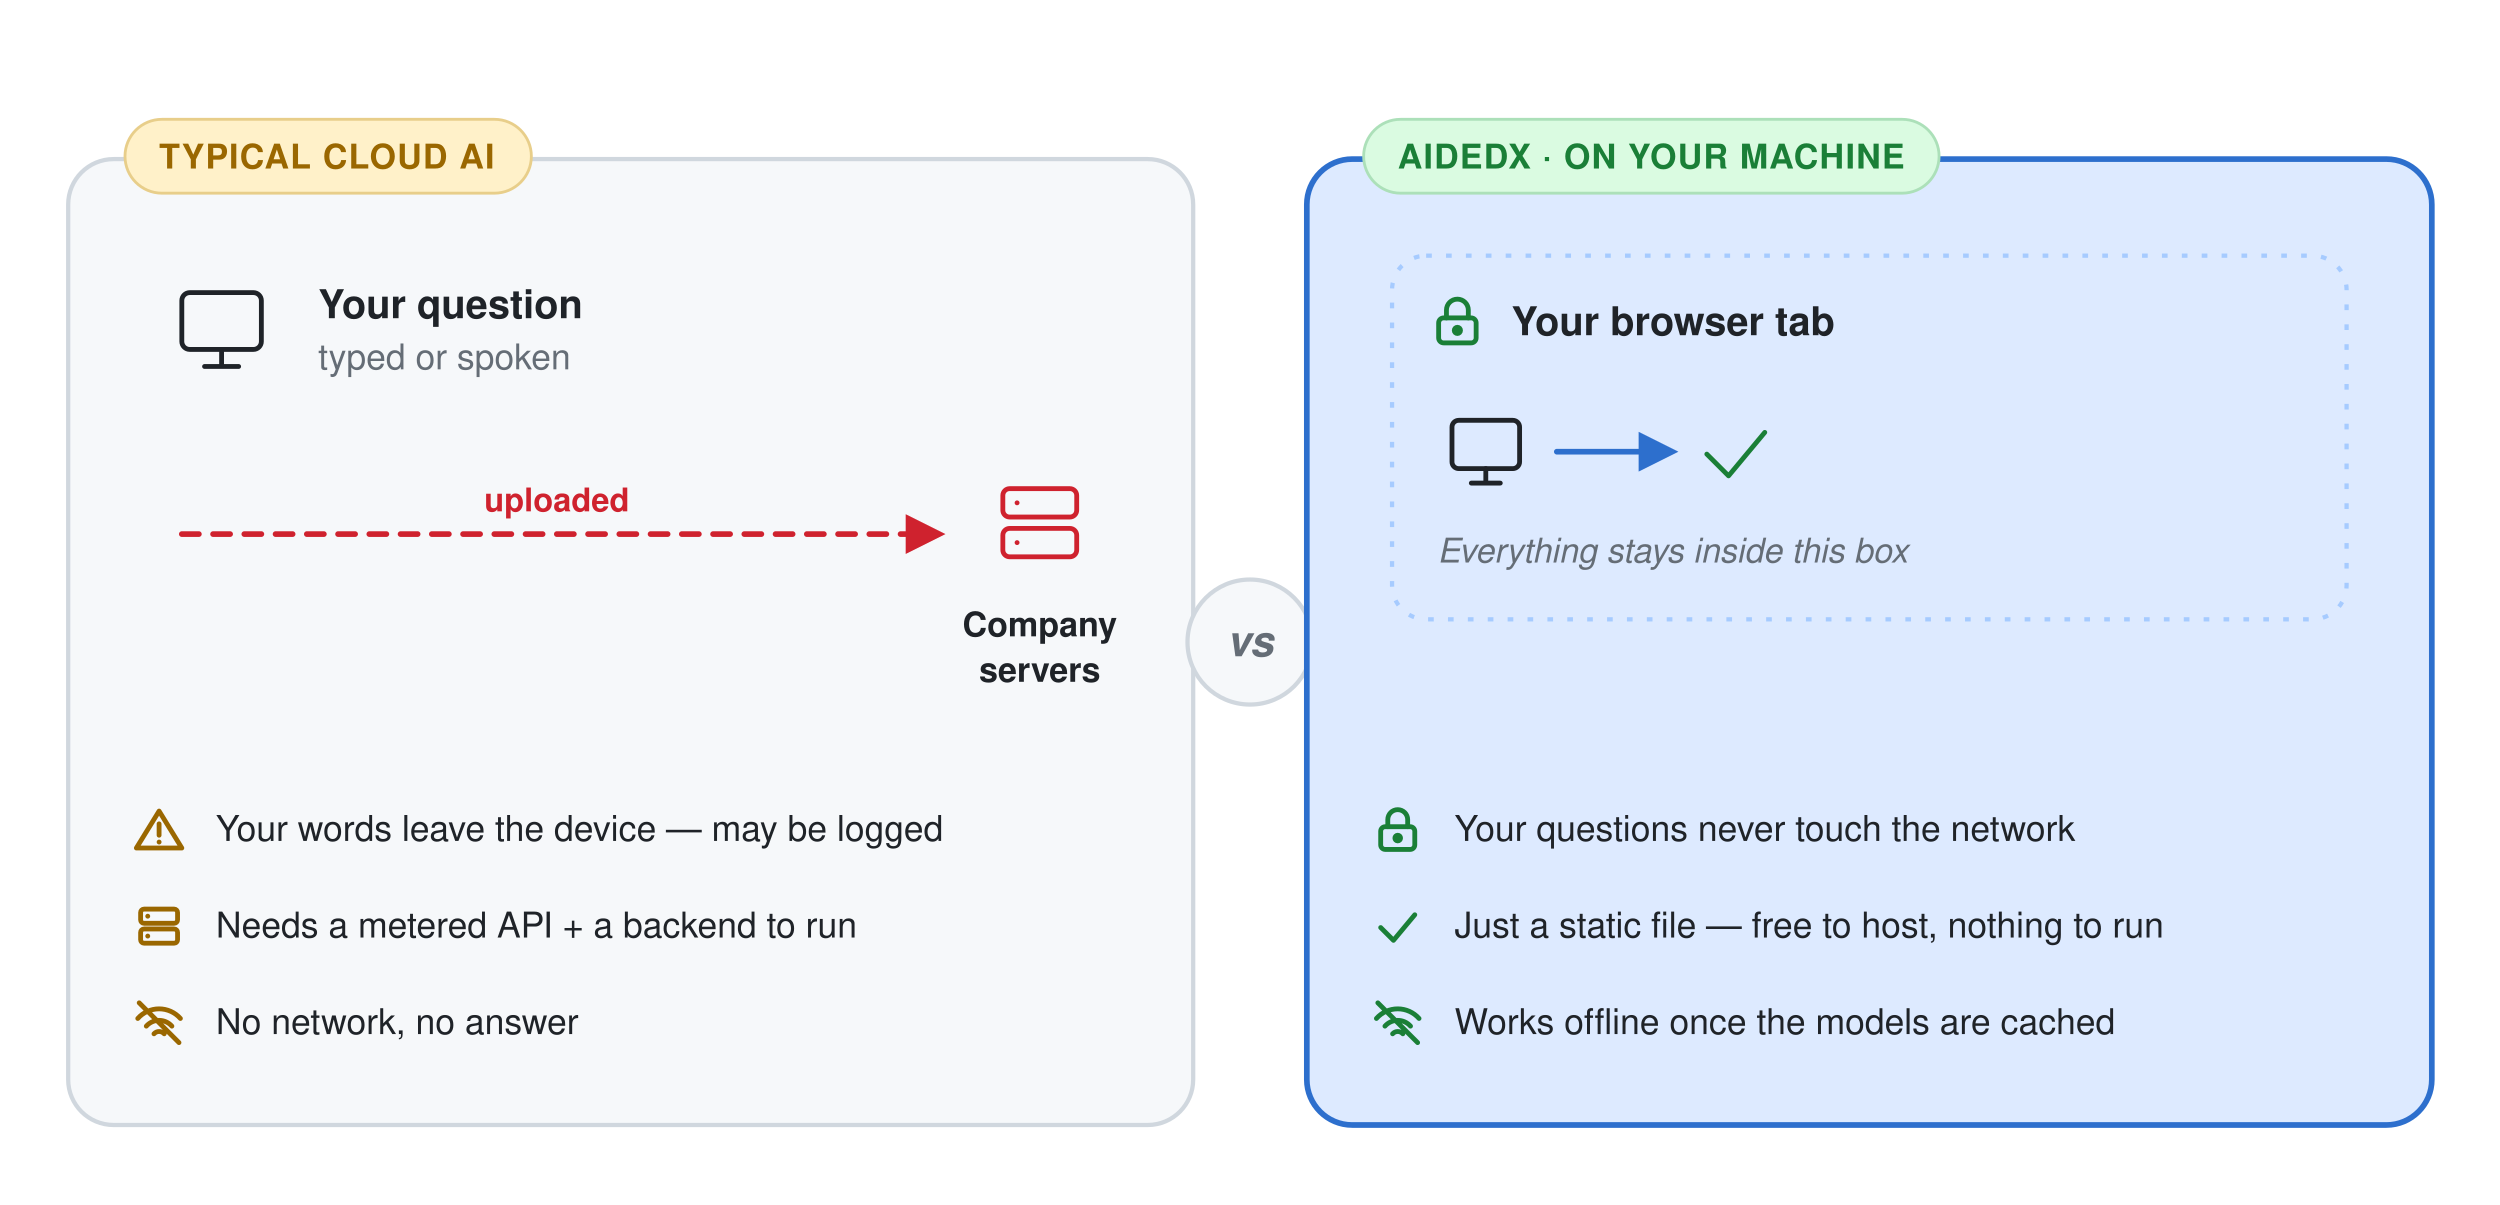
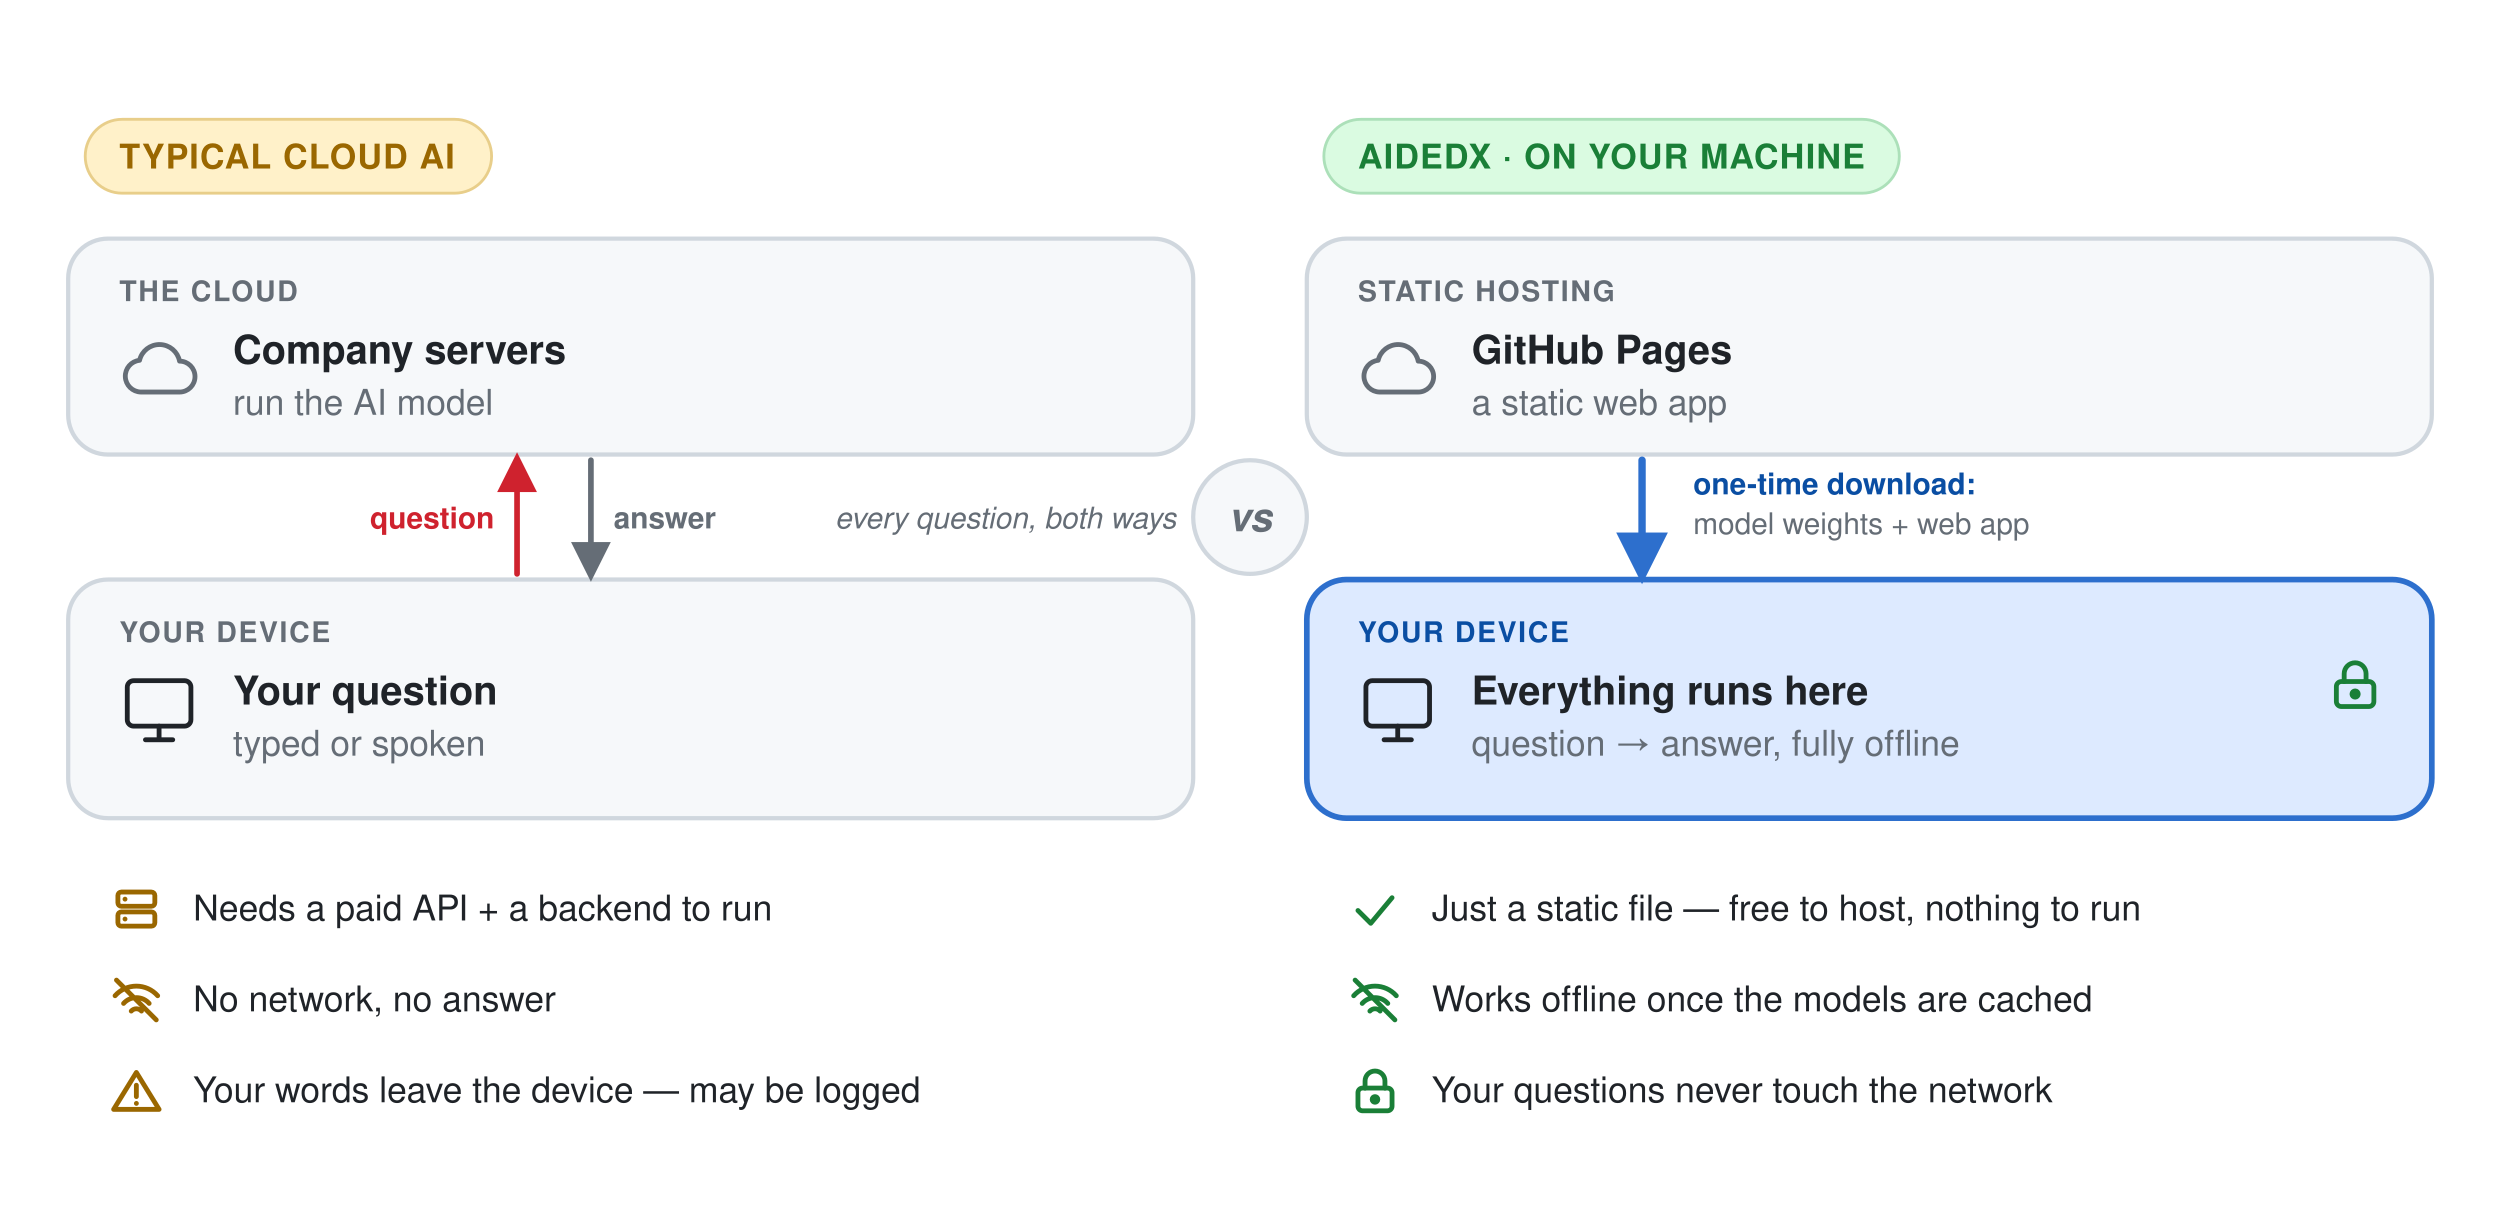
- <svg xmlns="http://www.w3.org/2000/svg" viewBox="0 0 880 424" width="880" height="424" role="img" aria-label="Where inference runs: typical cloud AI sends your words to company servers; aidedx keeps everything in your browser tab" font-family="-apple-system, BlinkMacSystemFont, 'Segoe UI', Helvetica, Arial, sans-serif">
+ <svg xmlns="http://www.w3.org/2000/svg" viewBox="0 0 880 428" width="880" height="428" role="img" aria-label="Where inference runs: a typical cloud AI round-trips every question between your device and company servers, while aidedx downloads the model weights and web app to your device just once and then answers everything there, offline, with nothing sent back" font-family="-apple-system, BlinkMacSystemFont, 'Segoe UI', Helvetica, Arial, sans-serif">
  <defs>
    <marker id="ah" viewBox="0 0 10 10" refX="8" refY="5" markerWidth="7" markerHeight="7" orient="auto-start-reverse">
      <path d="M0 0 L10 5 L0 10 z" fill="#656d76" />
    </marker>
    <marker id="aha" viewBox="0 0 10 10" refX="8" refY="5" markerWidth="7" markerHeight="7" orient="auto-start-reverse">
      <path d="M0 0 L10 5 L0 10 z" fill="#2d6fcd" />
    </marker>
    <marker id="ahd" viewBox="0 0 10 10" refX="8" refY="5" markerWidth="7" markerHeight="7" orient="auto-start-reverse">
      <path d="M0 0 L10 5 L0 10 z" fill="#cf222e" />
    </marker>
    <marker id="ahs" viewBox="0 0 10 10" refX="8" refY="5" markerWidth="7" markerHeight="7" orient="auto-start-reverse">
      <path d="M0 0 L10 5 L0 10 z" fill="#1a7f37" />
    </marker>
  </defs>
-   <rect x="24" y="56" width="396" height="340" rx="16" fill="#f6f8fa" stroke="#d0d7de" stroke-width="1.5" />
-   <rect x="44" y="42" width="143.04" height="26" rx="13" fill="#fff1c9" stroke="#e8ce8a" stroke-width="1" />
-   <text x="56" y="59.32" font-family="-apple-system, BlinkMacSystemFont, 'Segoe UI', Helvetica, Arial, sans-serif" font-size="12" font-weight="700" fill="#9a6700" text-anchor="start" letter-spacing="0.4">TYPICAL CLOUD AI</text>
-   <g transform="translate(58,96) scale(2)" fill="none" stroke="#1f2328" stroke-width="0.85" stroke-linecap="round" stroke-linejoin="round">
+   <rect x="30" y="42" width="143.04" height="26" rx="13" fill="#fff1c9" stroke="#e8ce8a" stroke-width="1" />
+   <text x="42" y="59.32" font-family="-apple-system, BlinkMacSystemFont, 'Segoe UI', Helvetica, Arial, sans-serif" font-size="12" font-weight="700" fill="#9a6700" text-anchor="start" letter-spacing="0.4">TYPICAL CLOUD AI</text>
+   <rect x="24" y="84" width="396" height="76" rx="14" fill="#f6f8fa" stroke="#d0d7de" stroke-width="1.5" />
+   <text x="42" y="106" font-family="-apple-system, BlinkMacSystemFont, 'Segoe UI', Helvetica, Arial, sans-serif" font-size="10" font-weight="700" fill="#656d76" text-anchor="start" letter-spacing="0.6">THE CLOUD</text>
+   <g transform="translate(40,114) scale(1.6)" fill="none" stroke="#656d76" stroke-width="1.062" stroke-linecap="round" stroke-linejoin="round">
+     <path d="M6 15 a3.5 3.5 0 0 1-0.3-6.98 A4.5 4.5 0 0 1 14.5 8.2 A3.2 3.2 0 0 1 14.5 15 Z" />
+   </g>
+   <text x="82" y="128" font-family="-apple-system, BlinkMacSystemFont, 'Segoe UI', Helvetica, Arial, sans-serif" font-size="14" font-weight="700" fill="#1f2328" text-anchor="start">Company servers</text>
+   <text x="82" y="146" font-family="-apple-system, BlinkMacSystemFont, 'Segoe UI', Helvetica, Arial, sans-serif" font-size="12.5" font-weight="400" fill="#656d76" text-anchor="start">run the AI model</text>
+   <rect x="24" y="204" width="396" height="84" rx="14" fill="#f6f8fa" stroke="#d0d7de" stroke-width="1.5" />
+   <text x="42" y="226" font-family="-apple-system, BlinkMacSystemFont, 'Segoe UI', Helvetica, Arial, sans-serif" font-size="10" font-weight="700" fill="#656d76" text-anchor="start" letter-spacing="0.6">YOUR DEVICE</text>
+   <g transform="translate(40,234) scale(1.6)" fill="none" stroke="#1f2328" stroke-width="1.062" stroke-linecap="round" stroke-linejoin="round">
    <rect x="3" y="3.5" width="14" height="10" rx="1.4" />
    <path d="M7 16.5 h6 M10 13.5 v3" />
  </g>
-   <text x="112" y="112" font-family="-apple-system, BlinkMacSystemFont, 'Segoe UI', Helvetica, Arial, sans-serif" font-size="14" font-weight="600" fill="#1f2328" text-anchor="start">Your question</text>
-   <text x="112" y="130" font-family="-apple-system, BlinkMacSystemFont, 'Segoe UI', Helvetica, Arial, sans-serif" font-size="12.5" font-weight="400" fill="#656d76" text-anchor="start">typed or spoken</text>
-   <path d="M 64 188 h 266" fill="none" stroke="#cf222e" stroke-width="2" stroke-linecap="round" stroke-linejoin="round" stroke-dasharray="6 5" marker-end="url(#ahd)" />
-   <text x="196" y="180" font-family="-apple-system, BlinkMacSystemFont, 'Segoe UI', Helvetica, Arial, sans-serif" font-size="11.5" font-weight="700" fill="#cf222e" text-anchor="middle">uploaded</text>
-   <g transform="translate(346,164) scale(2)" fill="none" stroke="#cf222e" stroke-width="0.85" stroke-linecap="round" stroke-linejoin="round">
+   <text x="82" y="248" font-family="-apple-system, BlinkMacSystemFont, 'Segoe UI', Helvetica, Arial, sans-serif" font-size="14" font-weight="700" fill="#1f2328" text-anchor="start">Your question</text>
+   <text x="82" y="266" font-family="-apple-system, BlinkMacSystemFont, 'Segoe UI', Helvetica, Arial, sans-serif" font-size="12.5" font-weight="400" fill="#656d76" text-anchor="start">typed or spoken</text>
+   <path d="M 182 202 V 162" fill="none" stroke="#cf222e" stroke-width="2" stroke-linecap="round" stroke-linejoin="round" marker-end="url(#ahd)" />
+   <path d="M 208 162 V 202" fill="none" stroke="#656d76" stroke-width="2" stroke-linecap="round" stroke-linejoin="round" marker-end="url(#ah)" />
+   <text x="174" y="186" font-family="-apple-system, BlinkMacSystemFont, 'Segoe UI', Helvetica, Arial, sans-serif" font-size="10.5" font-weight="700" fill="#cf222e" text-anchor="end">question</text>
+   <text x="216" y="186" font-family="-apple-system, BlinkMacSystemFont, 'Segoe UI', Helvetica, Arial, sans-serif" font-size="10.5" font-weight="700" fill="#656d76" text-anchor="start">answer</text>
+   <text x="414" y="186" font-family="-apple-system, BlinkMacSystemFont, 'Segoe UI', Helvetica, Arial, sans-serif" font-size="10.5" font-weight="400" fill="#656d76" text-anchor="end" font-style="italic">every question, both ways</text>
+   <g transform="translate(38,310) scale(1)" fill="none" stroke="#9a6700" stroke-width="1.7" stroke-linecap="round" stroke-linejoin="round">
    <rect x="3.5" y="4" width="13" height="5" rx="1.2" />
    <rect x="3.5" y="11" width="13" height="5" rx="1.2" />
    <path d="M6 6.5 h0.01 M6 13.5 h0.01" />
  </g>
-   <text x="366" y="224" font-family="-apple-system, BlinkMacSystemFont, 'Segoe UI', Helvetica, Arial, sans-serif" font-size="12" font-weight="600" fill="#1f2328" text-anchor="middle">Company</text>
-   <text x="366" y="240" font-family="-apple-system, BlinkMacSystemFont, 'Segoe UI', Helvetica, Arial, sans-serif" font-size="12" font-weight="600" fill="#1f2328" text-anchor="middle">servers</text>
-   <g transform="translate(46,282) scale(1)" fill="none" stroke="#9a6700" stroke-width="1.7" stroke-linecap="round" stroke-linejoin="round">
+   <text x="68" y="324" font-family="-apple-system, BlinkMacSystemFont, 'Segoe UI', Helvetica, Arial, sans-serif" font-size="12.5" font-weight="400" fill="#1f2328" text-anchor="start">Needs a paid API + a backend to run</text>
+   <g transform="translate(38,342) scale(1)" fill="none" stroke="#9a6700" stroke-width="1.7" stroke-linecap="round" stroke-linejoin="round">
+     <path d="M2.5 8.5 a10 10 0 0 1 15 0 M5.5 11.2 a6 6 0 0 1 9 0 M8.2 13.9 a2.4 2.4 0 0 1 3.6 0 M3 3 L17 17" />
+   </g>
+   <text x="68" y="356" font-family="-apple-system, BlinkMacSystemFont, 'Segoe UI', Helvetica, Arial, sans-serif" font-size="12.5" font-weight="400" fill="#1f2328" text-anchor="start">No network, no answer</text>
+   <g transform="translate(38,374) scale(1)" fill="none" stroke="#9a6700" stroke-width="1.7" stroke-linecap="round" stroke-linejoin="round">
    <path d="M10 3.5 L18 16.5 H2 Z" />
    <path d="M10 8 v4 M10 14.4 h0.01" />
  </g>
-   <text x="76" y="296" font-family="-apple-system, BlinkMacSystemFont, 'Segoe UI', Helvetica, Arial, sans-serif" font-size="12.5" font-weight="400" fill="#1f2328" text-anchor="start">Your words leave the device — may be logged</text>
-   <g transform="translate(46,316) scale(1)" fill="none" stroke="#9a6700" stroke-width="1.7" stroke-linecap="round" stroke-linejoin="round">
-     <rect x="3.5" y="4" width="13" height="5" rx="1.2" />
-     <rect x="3.5" y="11" width="13" height="5" rx="1.2" />
-     <path d="M6 6.5 h0.01 M6 13.5 h0.01" />
+   <text x="68" y="388" font-family="-apple-system, BlinkMacSystemFont, 'Segoe UI', Helvetica, Arial, sans-serif" font-size="12.5" font-weight="400" fill="#1f2328" text-anchor="start">Your words leave the device — may be logged</text>
+   <circle cx="440" cy="182" r="20" fill="#f6f8fa" stroke="#d0d7de" stroke-width="1.5" />
+   <text x="440" y="187" font-family="-apple-system, BlinkMacSystemFont, 'Segoe UI', Helvetica, Arial, sans-serif" font-size="14" font-weight="700" fill="#656d76" text-anchor="middle" font-style="italic">vs</text>
+   <rect x="466" y="42" width="202.56" height="26" rx="13" fill="#dafbe1" stroke="#ace0b9" stroke-width="1" />
+   <text x="478" y="59.32" font-family="-apple-system, BlinkMacSystemFont, 'Segoe UI', Helvetica, Arial, sans-serif" font-size="12" font-weight="700" fill="#1a7f37" text-anchor="start" letter-spacing="0.4">AIDEDX · ON YOUR MACHINE</text>
+   <rect x="460" y="84" width="396" height="76" rx="14" fill="#f6f8fa" stroke="#d0d7de" stroke-width="1.5" />
+   <text x="478" y="106" font-family="-apple-system, BlinkMacSystemFont, 'Segoe UI', Helvetica, Arial, sans-serif" font-size="10" font-weight="700" fill="#656d76" text-anchor="start" letter-spacing="0.6">STATIC HOSTING</text>
+   <g transform="translate(476,114) scale(1.6)" fill="none" stroke="#656d76" stroke-width="1.062" stroke-linecap="round" stroke-linejoin="round">
+     <path d="M6 15 a3.5 3.5 0 0 1-0.3-6.98 A4.5 4.5 0 0 1 14.5 8.2 A3.2 3.2 0 0 1 14.5 15 Z" />
  </g>
-   <text x="76" y="330" font-family="-apple-system, BlinkMacSystemFont, 'Segoe UI', Helvetica, Arial, sans-serif" font-size="12.5" font-weight="400" fill="#1f2328" text-anchor="start">Needs a metered API + a backend to run</text>
-   <g transform="translate(46,350) scale(1)" fill="none" stroke="#9a6700" stroke-width="1.7" stroke-linecap="round" stroke-linejoin="round">
-     <path d="M2.5 8.5 a10 10 0 0 1 15 0 M5.5 11.2 a6 6 0 0 1 9 0 M8.2 13.9 a2.4 2.4 0 0 1 3.6 0 M3 3 L17 17" />
+   <text x="518" y="128" font-family="-apple-system, BlinkMacSystemFont, 'Segoe UI', Helvetica, Arial, sans-serif" font-size="14" font-weight="700" fill="#1f2328" text-anchor="start">GitHub Pages</text>
+   <text x="518" y="146" font-family="-apple-system, BlinkMacSystemFont, 'Segoe UI', Helvetica, Arial, sans-serif" font-size="12.5" font-weight="400" fill="#656d76" text-anchor="start">a static web app</text>
+   <rect x="460" y="204" width="396" height="84" rx="14" fill="#ddeaff" stroke="#2d6fcd" stroke-width="2" />
+   <text x="478" y="226" font-family="-apple-system, BlinkMacSystemFont, 'Segoe UI', Helvetica, Arial, sans-serif" font-size="10" font-weight="700" fill="#0a4ea3" text-anchor="start" letter-spacing="0.6">YOUR DEVICE</text>
+   <g transform="translate(476,234) scale(1.6)" fill="none" stroke="#1f2328" stroke-width="1.062" stroke-linecap="round" stroke-linejoin="round">
+     <rect x="3" y="3.5" width="14" height="10" rx="1.4" />
+     <path d="M7 16.5 h6 M10 13.5 v3" />
  </g>
-   <text x="76" y="364" font-family="-apple-system, BlinkMacSystemFont, 'Segoe UI', Helvetica, Arial, sans-serif" font-size="12.5" font-weight="400" fill="#1f2328" text-anchor="start">No network, no answer</text>
-   <circle cx="440" cy="226" r="22" fill="#f6f8fa" stroke="#d0d7de" stroke-width="1.5" />
-   <text x="440" y="231" font-family="-apple-system, BlinkMacSystemFont, 'Segoe UI', Helvetica, Arial, sans-serif" font-size="15" font-weight="700" fill="#656d76" text-anchor="middle" font-style="italic">vs</text>
-   <rect x="460" y="56" width="396" height="340" rx="16" fill="#ddeaff" stroke="#2d6fcd" stroke-width="2" />
-   <rect x="480" y="42" width="202.56" height="26" rx="13" fill="#dafbe1" stroke="#ace0b9" stroke-width="1" />
-   <text x="492" y="59.32" font-family="-apple-system, BlinkMacSystemFont, 'Segoe UI', Helvetica, Arial, sans-serif" font-size="12" font-weight="700" fill="#1a7f37" text-anchor="start" letter-spacing="0.4">AIDEDX · ON YOUR MACHINE</text>
-   <rect x="490" y="90" width="336" height="128" rx="12" fill="none" stroke="#a6cbff" stroke-width="1.5" stroke-dasharray="2 5" />
-   <g transform="translate(502,102) scale(1.1)" fill="none" stroke="#1a7f37" stroke-width="1.545" stroke-linecap="round" stroke-linejoin="round">
+   <text x="518" y="248" font-family="-apple-system, BlinkMacSystemFont, 'Segoe UI', Helvetica, Arial, sans-serif" font-size="14" font-weight="700" fill="#1f2328" text-anchor="start">Everything runs here</text>
+   <text x="518" y="266" font-family="-apple-system, BlinkMacSystemFont, 'Segoe UI', Helvetica, Arial, sans-serif" font-size="12.5" font-weight="400" fill="#656d76" text-anchor="start">question → answer, fully offline</text>
+   <g transform="translate(818,230) scale(1.1)" fill="none" stroke="#1a7f37" stroke-width="1.545" stroke-linecap="round" stroke-linejoin="round">
    <rect x="4" y="9" width="12" height="8" rx="1.6" />
    <path d="M6.5 9 V6.5 a3.5 3.5 0 0 1 7 0 V9" />
    <circle cx="10" cy="13" r="1" fill="#1a7f37" />
  </g>
-   <text x="532" y="118" font-family="-apple-system, BlinkMacSystemFont, 'Segoe UI', Helvetica, Arial, sans-serif" font-size="14" font-weight="700" fill="#1f2328" text-anchor="start">Your browser tab</text>
-   <g transform="translate(506,142) scale(1.7)" fill="none" stroke="#1f2328" stroke-width="1" stroke-linecap="round" stroke-linejoin="round">
-     <rect x="3" y="3.5" width="14" height="10" rx="1.4" />
-     <path d="M7 16.5 h6 M10 13.5 v3" />
-   </g>
-   <path d="M 548 159 h 40" fill="none" stroke="#2d6fcd" stroke-width="2" stroke-linecap="round" stroke-linejoin="round" marker-end="url(#aha)" />
-   <g transform="translate(594,142) scale(1.7)" fill="none" stroke="#1a7f37" stroke-width="1" stroke-linecap="round" stroke-linejoin="round">
+   <path d="M 578 162 V 202" fill="none" stroke="#2d6fcd" stroke-width="2.6" stroke-linecap="round" stroke-linejoin="round" marker-end="url(#aha)" />
+   <text x="596" y="174" font-family="-apple-system, BlinkMacSystemFont, 'Segoe UI', Helvetica, Arial, sans-serif" font-size="10.5" font-weight="700" fill="#0a4ea3" text-anchor="start">one-time download:</text>
+   <text x="596" y="188" font-family="-apple-system, BlinkMacSystemFont, 'Segoe UI', Helvetica, Arial, sans-serif" font-size="10.5" font-weight="400" fill="#656d76" text-anchor="start">model weights + web app</text>
+   <g transform="translate(474,310) scale(1)" fill="none" stroke="#1a7f37" stroke-width="1.7" stroke-linecap="round" stroke-linejoin="round">
    <path d="M4 10.5 L8.5 15 L16 6" />
  </g>
-   <text x="506" y="198" font-family="-apple-system, BlinkMacSystemFont, 'Segoe UI', Helvetica, Arial, sans-serif" font-size="12" font-weight="400" fill="#656d76" text-anchor="start" font-style="italic">Everything stays inside this box</text>
-   <g transform="translate(482,282) scale(1)" fill="none" stroke="#1a7f37" stroke-width="1.7" stroke-linecap="round" stroke-linejoin="round">
+   <text x="504" y="324" font-family="-apple-system, BlinkMacSystemFont, 'Segoe UI', Helvetica, Arial, sans-serif" font-size="12.5" font-weight="400" fill="#1f2328" text-anchor="start">Just a static file — free to host, nothing to run</text>
+   <g transform="translate(474,342) scale(1)" fill="none" stroke="#1a7f37" stroke-width="1.7" stroke-linecap="round" stroke-linejoin="round">
+     <path d="M2.5 8.5 a10 10 0 0 1 15 0 M5.5 11.2 a6 6 0 0 1 9 0 M8.2 13.9 a2.4 2.4 0 0 1 3.6 0 M3 3 L17 17" />
+   </g>
+   <text x="504" y="356" font-family="-apple-system, BlinkMacSystemFont, 'Segoe UI', Helvetica, Arial, sans-serif" font-size="12.5" font-weight="400" fill="#1f2328" text-anchor="start">Works offline once the models are cached</text>
+   <g transform="translate(474,374) scale(1)" fill="none" stroke="#1a7f37" stroke-width="1.7" stroke-linecap="round" stroke-linejoin="round">
    <rect x="4" y="9" width="12" height="8" rx="1.6" />
    <path d="M6.5 9 V6.5 a3.5 3.5 0 0 1 7 0 V9" />
    <circle cx="10" cy="13" r="1" fill="#1a7f37" />
  </g>
-   <text x="512" y="296" font-family="-apple-system, BlinkMacSystemFont, 'Segoe UI', Helvetica, Arial, sans-serif" font-size="12.5" font-weight="400" fill="#1f2328" text-anchor="start">Your questions never touch the network</text>
-   <g transform="translate(482,316) scale(1)" fill="none" stroke="#1a7f37" stroke-width="1.7" stroke-linecap="round" stroke-linejoin="round">
-     <path d="M4 10.5 L8.5 15 L16 6" />
-   </g>
-   <text x="512" y="330" font-family="-apple-system, BlinkMacSystemFont, 'Segoe UI', Helvetica, Arial, sans-serif" font-size="12.5" font-weight="400" fill="#1f2328" text-anchor="start">Just a static file — free to host, nothing to run</text>
-   <g transform="translate(482,350) scale(1)" fill="none" stroke="#1a7f37" stroke-width="1.7" stroke-linecap="round" stroke-linejoin="round">
-     <path d="M2.5 8.5 a10 10 0 0 1 15 0 M5.5 11.2 a6 6 0 0 1 9 0 M8.2 13.9 a2.4 2.4 0 0 1 3.6 0 M3 3 L17 17" />
-   </g>
-   <text x="512" y="364" font-family="-apple-system, BlinkMacSystemFont, 'Segoe UI', Helvetica, Arial, sans-serif" font-size="12.5" font-weight="400" fill="#1f2328" text-anchor="start">Works offline once the models are cached</text>
+   <text x="504" y="388" font-family="-apple-system, BlinkMacSystemFont, 'Segoe UI', Helvetica, Arial, sans-serif" font-size="12.5" font-weight="400" fill="#1f2328" text-anchor="start">Your questions never touch the network</text>
</svg>
